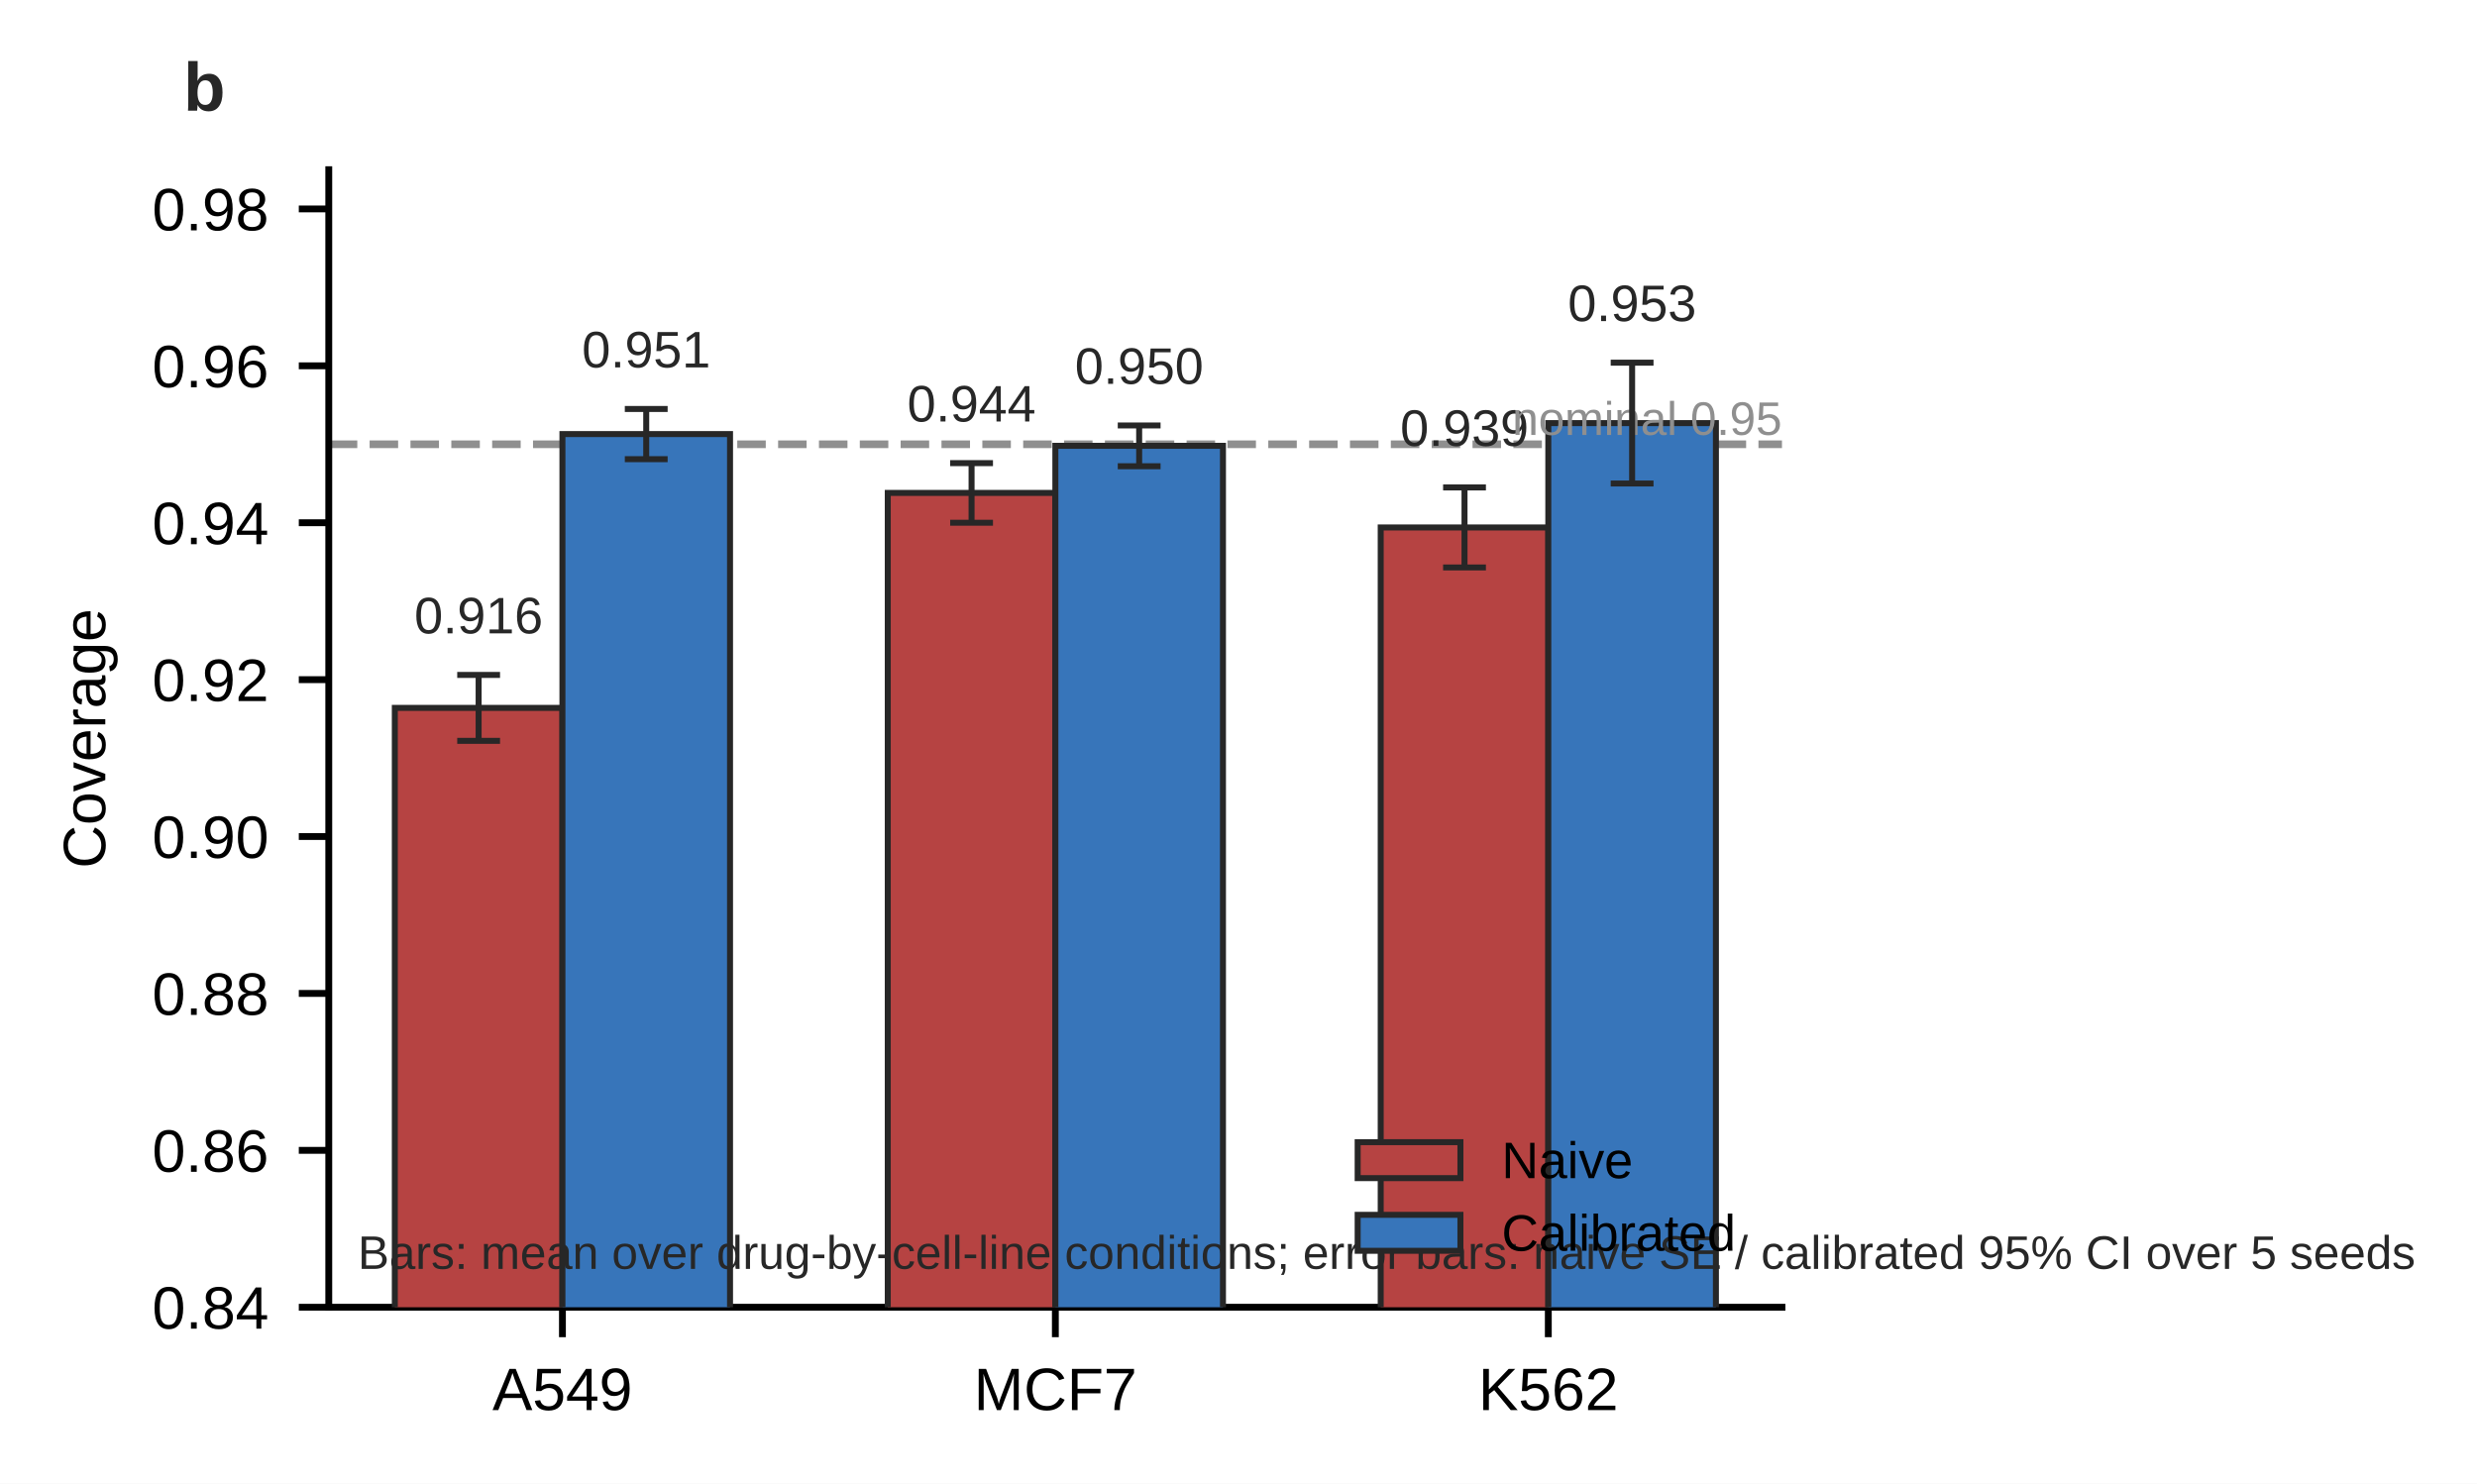
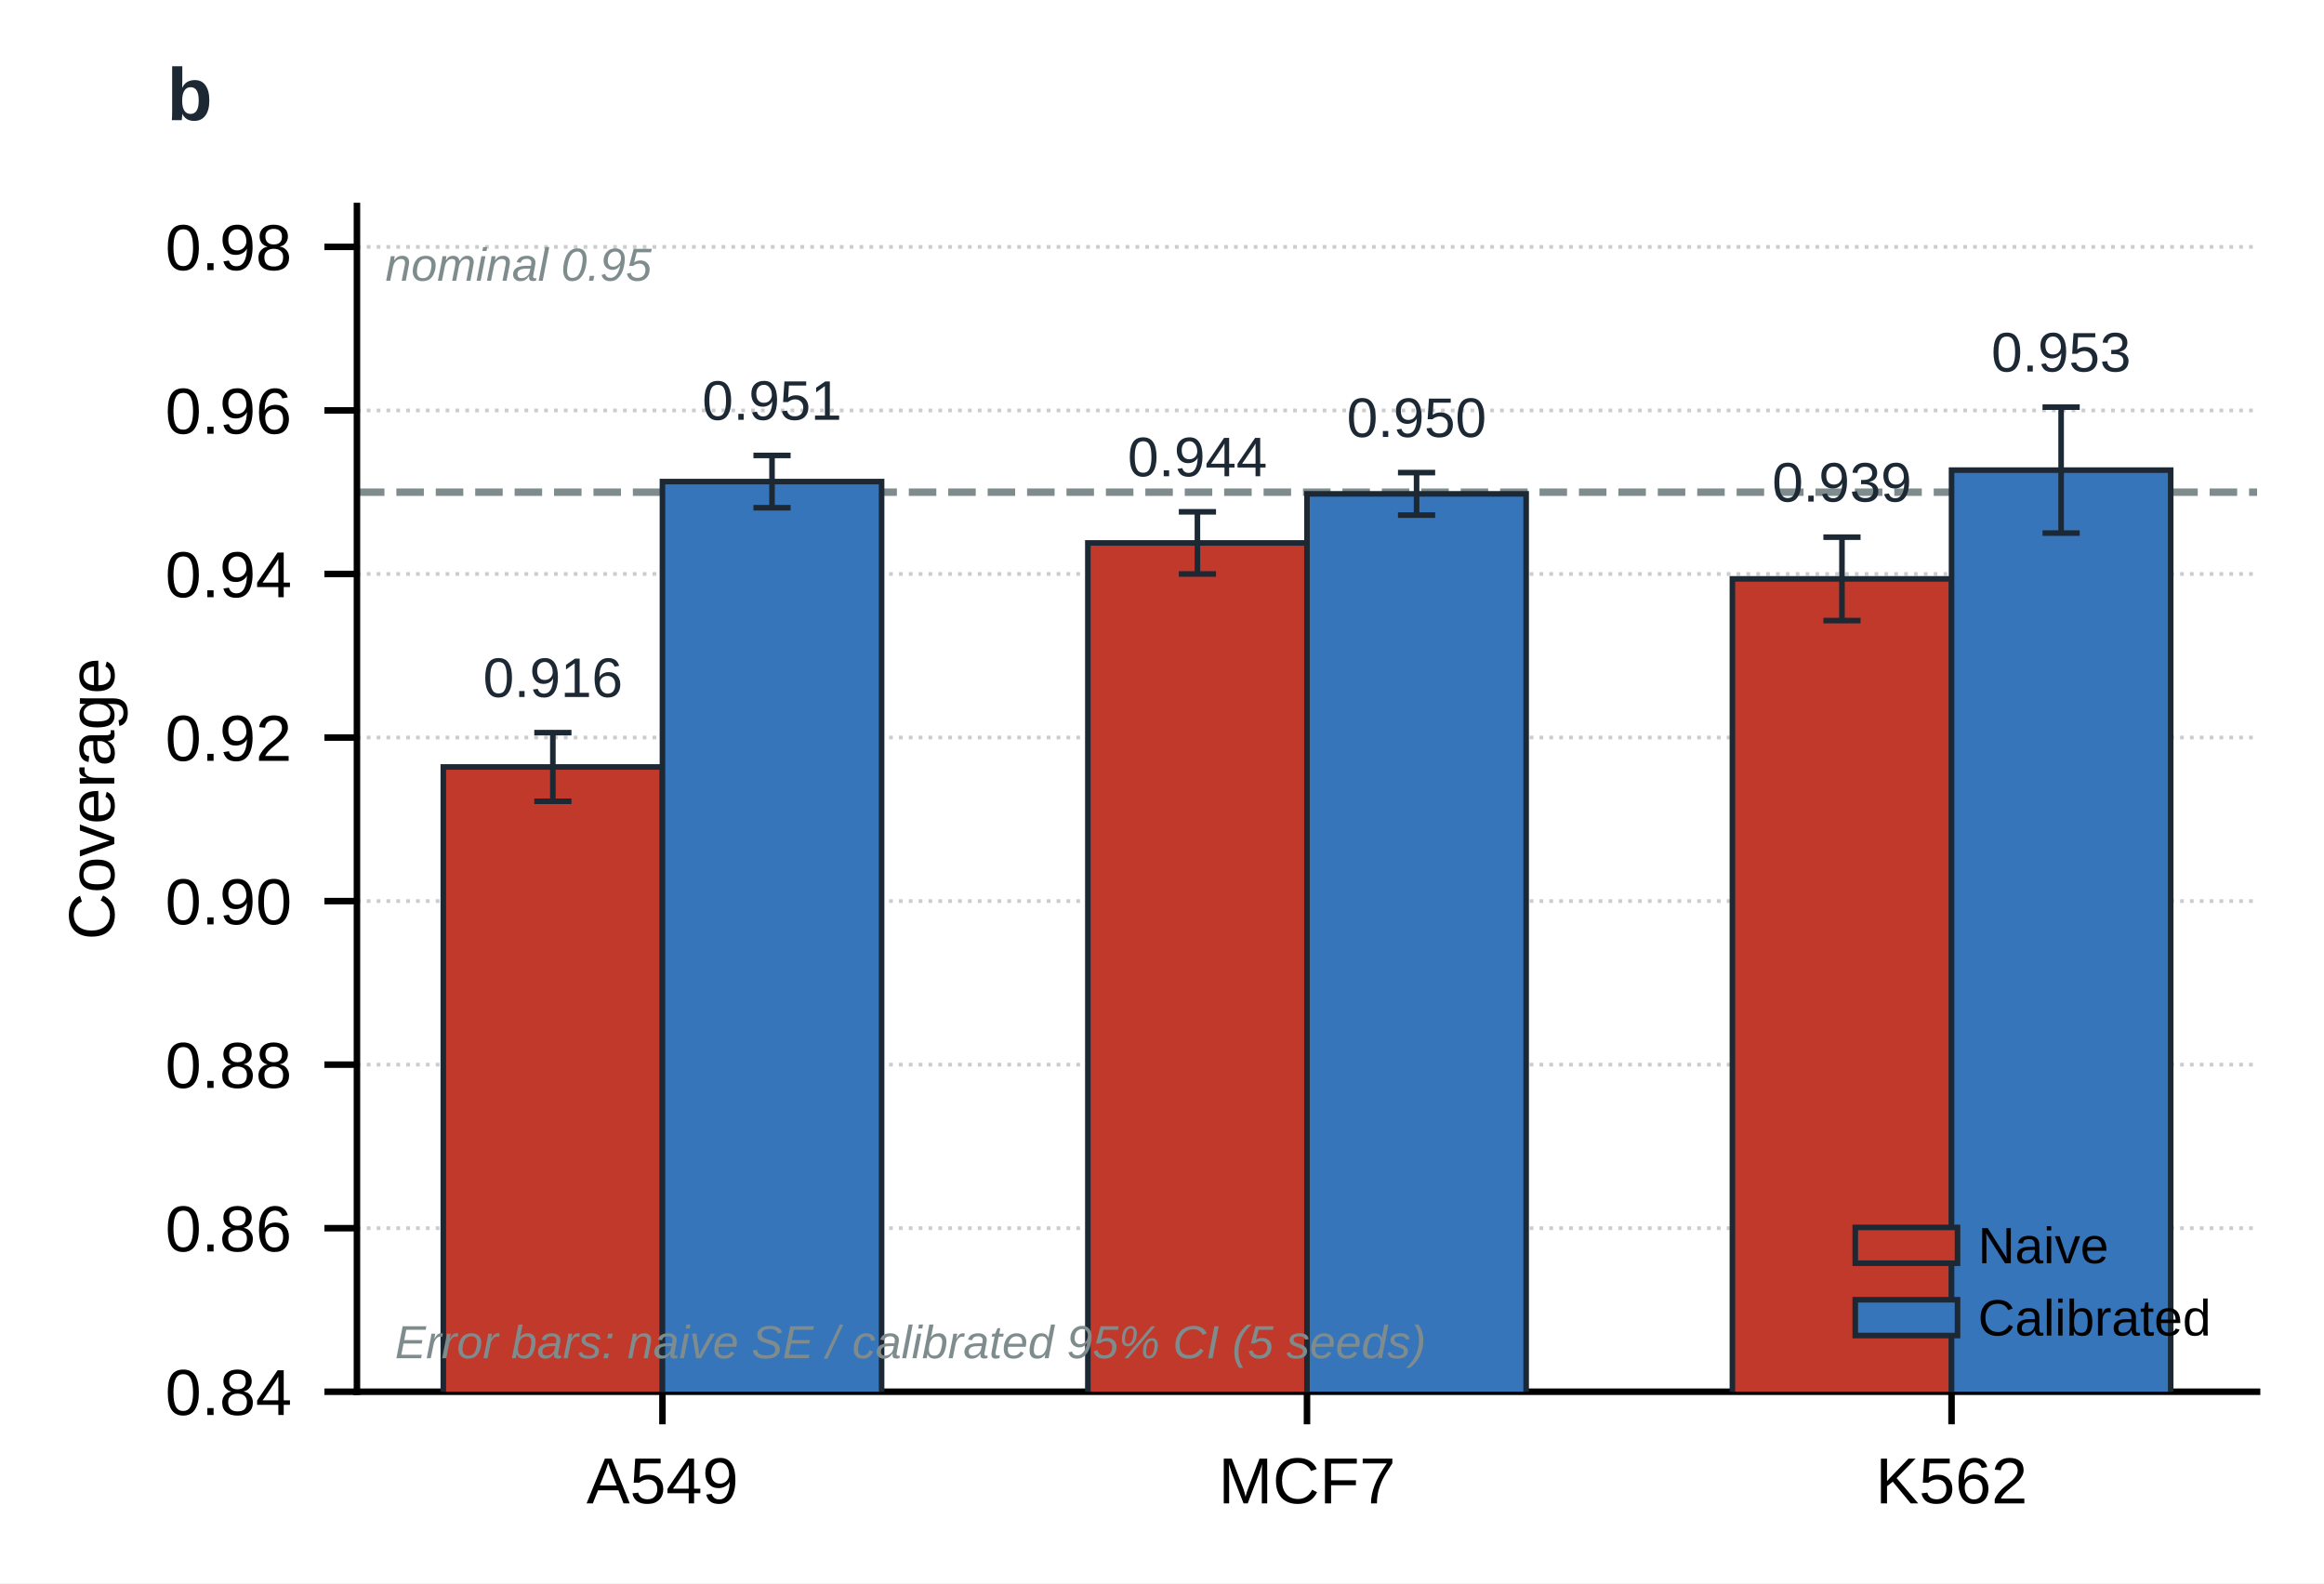
- <svg xmlns="http://www.w3.org/2000/svg" xmlns:xlink="http://www.w3.org/1999/xlink" width="289.249pt" height="173.276pt" viewBox="0 0 289.249 173.276" version="1.1">
+ <svg xmlns="http://www.w3.org/2000/svg" xmlns:xlink="http://www.w3.org/1999/xlink" width="249.971pt" height="170.3pt" viewBox="0 0 249.971 170.3" version="1.1">
  <defs>
    <style type="text/css">*{stroke-linejoin: round; stroke-linecap: butt}</style>
  </defs>
  <g id="figure_1">
    <g id="patch_1">
-       <path d="M 0 173.276  L 289.249 173.276  L 289.249 0  L 0 0  z " style="fill: #ffffff" />
+       <path d="M 0 170.3  L 249.971 170.3  L 249.971 0  L 0 0  z " style="fill: #ffffff" />
    </g>
    <g id="axes_1">
      <g id="patch_2">
-         <path d="M 38.392 152.674  L 208.087 152.674  L 208.087 19.819  L 38.392 19.819  z " style="fill: #ffffff" />
+         <path d="M 38.392 149.699  L 242.771 149.699  L 242.771 22.157  L 38.392 22.157  z " style="fill: #ffffff" />
      </g>
      <g id="line2d_1">
-         <path d="M 38.392 51.888  L 208.087 51.888  " clip-path="url(#p1fdcdd848f)" style="fill: none; stroke-dasharray: 3.33,1.44; stroke-dashoffset: 0; stroke: #8f8f8f; stroke-width: 0.9" />
+         <path d="M 38.392 52.943  L 242.771 52.943  " clip-path="url(#p4b948fc754)" style="fill: none; stroke-dasharray: 2.96,1.28; stroke-dashoffset: 0; stroke: #7f8c8d; stroke-width: 0.8" />
      </g>
      <g id="matplotlib.axis_1">
        <g id="xtick_1">
          <g id="line2d_2">
            <defs>
-               <path id="mfc7925bd9c" d="M 0 0  L 0 3.5  " style="stroke: #000000; stroke-width: 0.8" />
+               <path id="mef91218e7f" d="M 0 0  L 0 3.5  " style="stroke: #000000; stroke-width: 0.7" />
            </defs>
            <g>
-               <use xlink:href="#mfc7925bd9c" x="65.677" y="152.674" style="stroke: #000000; stroke-width: 0.8" />
+               <use xlink:href="#mef91218e7f" x="71.253" y="149.699" style="stroke: #000000; stroke-width: 0.7" />
            </g>
          </g>
          <g id="text_1">
-             <text style="font: 7px 'Arial', 'DejaVu Sans', 'Liberation Sans', sans-serif; text-anchor: middle" x="65.677" y="164.685" transform="rotate(-0 65.67653 164.6847)">A549</text>
+             <text style="font: 7px 'Arial', 'DejaVu Sans', 'Liberation Sans', sans-serif; text-anchor: middle" x="71.253" y="161.709" transform="rotate(-0 71.25317 161.709)">A549</text>
          </g>
        </g>
        <g id="xtick_2">
          <g id="line2d_3">
            <g>
-               <use xlink:href="#mfc7925bd9c" x="123.239" y="152.674" style="stroke: #000000; stroke-width: 0.8" />
+               <use xlink:href="#mef91218e7f" x="140.581" y="149.699" style="stroke: #000000; stroke-width: 0.7" />
            </g>
          </g>
          <g id="text_2">
-             <text style="font: 7px 'Arial', 'DejaVu Sans', 'Liberation Sans', sans-serif; text-anchor: middle" x="123.239" y="164.685" transform="rotate(-0 123.2394 164.6847)">MCF7</text>
+             <text style="font: 7px 'Arial', 'DejaVu Sans', 'Liberation Sans', sans-serif; text-anchor: middle" x="140.581" y="161.709" transform="rotate(-0 140.5811 161.709)">MCF7</text>
          </g>
        </g>
        <g id="xtick_3">
          <g id="line2d_4">
            <g>
-               <use xlink:href="#mfc7925bd9c" x="180.802" y="152.674" style="stroke: #000000; stroke-width: 0.8" />
+               <use xlink:href="#mef91218e7f" x="209.909" y="149.699" style="stroke: #000000; stroke-width: 0.7" />
            </g>
          </g>
          <g id="text_3">
-             <text style="font: 7px 'Arial', 'DejaVu Sans', 'Liberation Sans', sans-serif; text-anchor: middle" x="180.802" y="164.685" transform="rotate(-0 180.8023 164.6847)">K562</text>
+             <text style="font: 7px 'Arial', 'DejaVu Sans', 'Liberation Sans', sans-serif; text-anchor: middle" x="209.909" y="161.709" transform="rotate(-0 209.9091 161.709)">K562</text>
          </g>
        </g>
      </g>
      <g id="matplotlib.axis_2">
        <g id="ytick_1">
          <g id="line2d_5">
+             <path d="M 38.392 149.699  L 242.771 149.699  " clip-path="url(#p4b948fc754)" style="fill: none; stroke-dasharray: 0.4,0.66; stroke-dashoffset: 0; stroke: #cccccc; stroke-width: 0.4" />
+           </g>
+           <g id="line2d_6">
            <defs>
-               <path id="mf0ccb673bb" d="M 0 0  L -3.5 0  " style="stroke: #000000; stroke-width: 0.8" />
+               <path id="m247f0f3c7e" d="M 0 0  L -3.5 0  " style="stroke: #000000; stroke-width: 0.7" />
            </defs>
            <g>
-               <use xlink:href="#mf0ccb673bb" x="38.392" y="152.674" style="stroke: #000000; stroke-width: 0.8" />
+               <use xlink:href="#m247f0f3c7e" x="38.392" y="149.699" style="stroke: #000000; stroke-width: 0.7" />
            </g>
          </g>
          <g id="text_4">
-             <text style="font: 7px 'Arial', 'DejaVu Sans', 'Liberation Sans', sans-serif; text-anchor: end" x="31.392" y="155.179" transform="rotate(-0 31.39172 155.1794)">0.84</text>
+             <text style="font: 7px 'Arial', 'DejaVu Sans', 'Liberation Sans', sans-serif; text-anchor: end" x="31.392" y="152.204" transform="rotate(-0 31.39172 152.2038)">0.84</text>
          </g>
        </g>
        <g id="ytick_2">
-           <g id="line2d_6">
-             <g>
-               <use xlink:href="#mf0ccb673bb" x="38.392" y="134.349" style="stroke: #000000; stroke-width: 0.8" />
+           <g id="line2d_7">
+             <path d="M 38.392 132.107  L 242.771 132.107  " clip-path="url(#p4b948fc754)" style="fill: none; stroke-dasharray: 0.4,0.66; stroke-dashoffset: 0; stroke: #cccccc; stroke-width: 0.4" />
+           </g>
+           <g id="line2d_8">
+             <g>
+               <use xlink:href="#m247f0f3c7e" x="38.392" y="132.107" style="stroke: #000000; stroke-width: 0.7" />
            </g>
          </g>
          <g id="text_5">
-             <text style="font: 7px 'Arial', 'DejaVu Sans', 'Liberation Sans', sans-serif; text-anchor: end" x="31.392" y="136.855" transform="rotate(-0 31.39172 136.8546)">0.86</text>
+             <text style="font: 7px 'Arial', 'DejaVu Sans', 'Liberation Sans', sans-serif; text-anchor: end" x="31.392" y="134.612" transform="rotate(-0 31.39172 134.6119)">0.86</text>
          </g>
        </g>
        <g id="ytick_3">
-           <g id="line2d_7">
-             <g>
-               <use xlink:href="#mf0ccb673bb" x="38.392" y="116.025" style="stroke: #000000; stroke-width: 0.8" />
+           <g id="line2d_9">
+             <path d="M 38.392 114.515  L 242.771 114.515  " clip-path="url(#p4b948fc754)" style="fill: none; stroke-dasharray: 0.4,0.66; stroke-dashoffset: 0; stroke: #cccccc; stroke-width: 0.4" />
+           </g>
+           <g id="line2d_10">
+             <g>
+               <use xlink:href="#m247f0f3c7e" x="38.392" y="114.515" style="stroke: #000000; stroke-width: 0.7" />
            </g>
          </g>
          <g id="text_6">
-             <text style="font: 7px 'Arial', 'DejaVu Sans', 'Liberation Sans', sans-serif; text-anchor: end" x="31.392" y="118.53" transform="rotate(-0 31.39172 118.5298)">0.88</text>
+             <text style="font: 7px 'Arial', 'DejaVu Sans', 'Liberation Sans', sans-serif; text-anchor: end" x="31.392" y="117.02" transform="rotate(-0 31.39172 117.0201)">0.88</text>
          </g>
        </g>
        <g id="ytick_4">
-           <g id="line2d_8">
-             <g>
-               <use xlink:href="#mf0ccb673bb" x="38.392" y="97.7" style="stroke: #000000; stroke-width: 0.8" />
+           <g id="line2d_11">
+             <path d="M 38.392 96.923  L 242.771 96.923  " clip-path="url(#p4b948fc754)" style="fill: none; stroke-dasharray: 0.4,0.66; stroke-dashoffset: 0; stroke: #cccccc; stroke-width: 0.4" />
+           </g>
+           <g id="line2d_12">
+             <g>
+               <use xlink:href="#m247f0f3c7e" x="38.392" y="96.923" style="stroke: #000000; stroke-width: 0.7" />
            </g>
          </g>
          <g id="text_7">
-             <text style="font: 7px 'Arial', 'DejaVu Sans', 'Liberation Sans', sans-serif; text-anchor: end" x="31.392" y="100.205" transform="rotate(-0 31.39172 100.2049)">0.90</text>
+             <text style="font: 7px 'Arial', 'DejaVu Sans', 'Liberation Sans', sans-serif; text-anchor: end" x="31.392" y="99.428" transform="rotate(-0 31.39172 99.42817)">0.90</text>
          </g>
        </g>
        <g id="ytick_5">
-           <g id="line2d_9">
-             <g>
-               <use xlink:href="#mf0ccb673bb" x="38.392" y="79.375" style="stroke: #000000; stroke-width: 0.8" />
+           <g id="line2d_13">
+             <path d="M 38.392 79.331  L 242.771 79.331  " clip-path="url(#p4b948fc754)" style="fill: none; stroke-dasharray: 0.4,0.66; stroke-dashoffset: 0; stroke: #cccccc; stroke-width: 0.4" />
+           </g>
+           <g id="line2d_14">
+             <g>
+               <use xlink:href="#m247f0f3c7e" x="38.392" y="79.331" style="stroke: #000000; stroke-width: 0.7" />
            </g>
          </g>
          <g id="text_8">
-             <text style="font: 7px 'Arial', 'DejaVu Sans', 'Liberation Sans', sans-serif; text-anchor: end" x="31.392" y="81.88" transform="rotate(-0 31.39172 81.88012)">0.92</text>
+             <text style="font: 7px 'Arial', 'DejaVu Sans', 'Liberation Sans', sans-serif; text-anchor: end" x="31.392" y="81.836" transform="rotate(-0 31.39172 81.8363)">0.92</text>
          </g>
        </g>
        <g id="ytick_6">
-           <g id="line2d_10">
-             <g>
-               <use xlink:href="#mf0ccb673bb" x="38.392" y="61.05" style="stroke: #000000; stroke-width: 0.8" />
+           <g id="line2d_15">
+             <path d="M 38.392 61.739  L 242.771 61.739  " clip-path="url(#p4b948fc754)" style="fill: none; stroke-dasharray: 0.4,0.66; stroke-dashoffset: 0; stroke: #cccccc; stroke-width: 0.4" />
+           </g>
+           <g id="line2d_16">
+             <g>
+               <use xlink:href="#m247f0f3c7e" x="38.392" y="61.739" style="stroke: #000000; stroke-width: 0.7" />
            </g>
          </g>
          <g id="text_9">
-             <text style="font: 7px 'Arial', 'DejaVu Sans', 'Liberation Sans', sans-serif; text-anchor: end" x="31.392" y="63.555" transform="rotate(-0 31.39172 63.55529)">0.94</text>
+             <text style="font: 7px 'Arial', 'DejaVu Sans', 'Liberation Sans', sans-serif; text-anchor: end" x="31.392" y="64.244" transform="rotate(-0 31.39172 64.24442)">0.94</text>
          </g>
        </g>
        <g id="ytick_7">
-           <g id="line2d_11">
-             <g>
-               <use xlink:href="#mf0ccb673bb" x="38.392" y="42.725" style="stroke: #000000; stroke-width: 0.8" />
+           <g id="line2d_17">
+             <path d="M 38.392 44.147  L 242.771 44.147  " clip-path="url(#p4b948fc754)" style="fill: none; stroke-dasharray: 0.4,0.66; stroke-dashoffset: 0; stroke: #cccccc; stroke-width: 0.4" />
+           </g>
+           <g id="line2d_18">
+             <g>
+               <use xlink:href="#m247f0f3c7e" x="38.392" y="44.147" style="stroke: #000000; stroke-width: 0.7" />
            </g>
          </g>
          <g id="text_10">
-             <text style="font: 7px 'Arial', 'DejaVu Sans', 'Liberation Sans', sans-serif; text-anchor: end" x="31.392" y="45.23" transform="rotate(-0 31.39172 45.23047)">0.96</text>
+             <text style="font: 7px 'Arial', 'DejaVu Sans', 'Liberation Sans', sans-serif; text-anchor: end" x="31.392" y="46.653" transform="rotate(-0 31.39172 46.65255)">0.96</text>
          </g>
        </g>
        <g id="ytick_8">
-           <g id="line2d_12">
-             <g>
-               <use xlink:href="#mf0ccb673bb" x="38.392" y="24.4" style="stroke: #000000; stroke-width: 0.8" />
+           <g id="line2d_19">
+             <path d="M 38.392 26.555  L 242.771 26.555  " clip-path="url(#p4b948fc754)" style="fill: none; stroke-dasharray: 0.4,0.66; stroke-dashoffset: 0; stroke: #cccccc; stroke-width: 0.4" />
+           </g>
+           <g id="line2d_20">
+             <g>
+               <use xlink:href="#m247f0f3c7e" x="38.392" y="26.555" style="stroke: #000000; stroke-width: 0.7" />
            </g>
          </g>
          <g id="text_11">
-             <text style="font: 7px 'Arial', 'DejaVu Sans', 'Liberation Sans', sans-serif; text-anchor: end" x="31.392" y="26.906" transform="rotate(-0 31.39172 26.90564)">0.98</text>
+             <text style="font: 7px 'Arial', 'DejaVu Sans', 'Liberation Sans', sans-serif; text-anchor: end" x="31.392" y="29.061" transform="rotate(-0 31.39172 29.06067)">0.98</text>
          </g>
        </g>
        <g id="text_12">
-           <text style="font: 7px 'Arial', 'DejaVu Sans', 'Liberation Sans', sans-serif; text-anchor: middle" x="12.296" y="86.247" transform="rotate(-90 12.29578 86.2467)">Coverage</text>
+           <text style="font: 7px 'Arial', 'DejaVu Sans', 'Liberation Sans', sans-serif; text-anchor: middle" x="12.296" y="85.928" transform="rotate(-90 12.29578 85.92802)">Coverage</text>
        </g>
      </g>
      <g id="patch_3">
-         <path d="M 38.392 152.674  L 38.392 19.819  " style="fill: none; stroke: #000000; stroke-width: 0.8; stroke-linejoin: miter; stroke-linecap: square" />
+         <path d="M 38.392 149.699  L 38.392 22.157  " style="fill: none; stroke: #000000; stroke-width: 0.7; stroke-linejoin: miter; stroke-linecap: square" />
      </g>
      <g id="patch_4">
-         <path d="M 38.392 152.674  L 208.087 152.674  " style="fill: none; stroke: #000000; stroke-width: 0.8; stroke-linejoin: miter; stroke-linecap: square" />
+         <path d="M 38.392 149.699  L 242.771 149.699  " style="fill: none; stroke: #000000; stroke-width: 0.7; stroke-linejoin: miter; stroke-linecap: square" />
      </g>
      <g id="patch_5">
-         <path d="M 46.105 922.317  L 65.677 922.317  L 65.677 82.673  L 46.105 82.673  z " clip-path="url(#p1fdcdd848f)" style="fill: #b64342; stroke: #272727; stroke-width: 0.7; stroke-linejoin: miter" />
+         <path d="M 47.682 888.557  L 71.253 888.557  L 71.253 82.498  L 47.682 82.498  z " clip-path="url(#p4b948fc754)" style="fill: #c0392b; stroke: #1c2833; stroke-width: 0.6; stroke-linejoin: miter" />
      </g>
      <g id="patch_6">
-         <path d="M 103.668 922.317  L 123.239 922.317  L 123.239 57.568  L 103.668 57.568  z " clip-path="url(#p1fdcdd848f)" style="fill: #b64342; stroke: #272727; stroke-width: 0.7; stroke-linejoin: miter" />
+         <path d="M 117.01 888.557  L 140.581 888.557  L 140.581 58.397  L 117.01 58.397  z " clip-path="url(#p4b948fc754)" style="fill: #c0392b; stroke: #1c2833; stroke-width: 0.6; stroke-linejoin: miter" />
      </g>
      <g id="patch_7">
-         <path d="M 161.231 922.317  L 180.802 922.317  L 180.802 61.6  L 161.231 61.6  z " clip-path="url(#p1fdcdd848f)" style="fill: #b64342; stroke: #272727; stroke-width: 0.7; stroke-linejoin: miter" />
+         <path d="M 186.338 888.557  L 209.909 888.557  L 209.909 62.267  L 186.338 62.267  z " clip-path="url(#p4b948fc754)" style="fill: #c0392b; stroke: #1c2833; stroke-width: 0.6; stroke-linejoin: miter" />
      </g>
      <g id="patch_8">
-         <path d="M 65.677 922.317  L 85.248 922.317  L 85.248 50.697  L 65.677 50.697  z " clip-path="url(#p1fdcdd848f)" style="fill: #3775ba; stroke: #272727; stroke-width: 0.7; stroke-linejoin: miter" />
+         <path d="M 71.253 888.557  L 94.825 888.557  L 94.825 51.8  L 71.253 51.8  z " clip-path="url(#p4b948fc754)" style="fill: #3775ba; stroke: #1c2833; stroke-width: 0.6; stroke-linejoin: miter" />
      </g>
      <g id="patch_9">
-         <path d="M 123.239 922.317  L 142.811 922.317  L 142.811 52.071  L 123.239 52.071  z " clip-path="url(#p1fdcdd848f)" style="fill: #3775ba; stroke: #272727; stroke-width: 0.7; stroke-linejoin: miter" />
+         <path d="M 140.581 888.557  L 164.153 888.557  L 164.153 53.119  L 140.581 53.119  z " clip-path="url(#p4b948fc754)" style="fill: #3775ba; stroke: #1c2833; stroke-width: 0.6; stroke-linejoin: miter" />
      </g>
      <g id="patch_10">
-         <path d="M 180.802 922.317  L 200.374 922.317  L 200.374 49.414  L 180.802 49.414  z " clip-path="url(#p1fdcdd848f)" style="fill: #3775ba; stroke: #272727; stroke-width: 0.7; stroke-linejoin: miter" />
+         <path d="M 209.909 888.557  L 233.481 888.557  L 233.481 50.568  L 209.909 50.568  z " clip-path="url(#p4b948fc754)" style="fill: #3775ba; stroke: #1c2833; stroke-width: 0.6; stroke-linejoin: miter" />
      </g>
      <g id="text_13">
-         <text style="fill: #272727; font: 6px 'Arial', 'DejaVu Sans', 'Liberation Sans', sans-serif; text-anchor: middle" x="55.891" y="73.968" transform="rotate(-0 55.89084 73.96768)">0.916</text>
+         <text style="fill: #1c2833; font: 6px 'Arial', 'DejaVu Sans', 'Liberation Sans', sans-serif; text-anchor: middle" x="59.467" y="74.972" transform="rotate(-0 59.46742 74.97203)">0.916</text>
      </g>
      <g id="text_14">
-         <text style="fill: #272727; font: 6px 'Arial', 'DejaVu Sans', 'Liberation Sans', sans-serif; text-anchor: middle" x="113.454" y="49.229" transform="rotate(-0 113.4537 49.22916)">0.944</text>
+         <text style="fill: #1c2833; font: 6px 'Arial', 'DejaVu Sans', 'Liberation Sans', sans-serif; text-anchor: middle" x="128.795" y="51.223" transform="rotate(-0 128.7954 51.22299)">0.944</text>
      </g>
      <g id="text_15">
-         <text style="fill: #272727; font: 6px 'Arial', 'DejaVu Sans', 'Liberation Sans', sans-serif; text-anchor: middle" x="171.017" y="52.07" transform="rotate(-0 171.0166 52.06951)">0.939</text>
+         <text style="fill: #1c2833; font: 6px 'Arial', 'DejaVu Sans', 'Liberation Sans', sans-serif; text-anchor: middle" x="198.123" y="53.95" transform="rotate(-0 198.1233 53.94973)">0.939</text>
      </g>
      <g id="text_16">
-         <text style="fill: #272727; font: 6px 'Arial', 'DejaVu Sans', 'Liberation Sans', sans-serif; text-anchor: middle" x="75.462" y="42.907" transform="rotate(-0 75.46223 42.90709)">0.951</text>
+         <text style="fill: #1c2833; font: 6px 'Arial', 'DejaVu Sans', 'Liberation Sans', sans-serif; text-anchor: middle" x="83.039" y="45.154" transform="rotate(-0 83.03892 45.1538)">0.951</text>
      </g>
      <g id="text_17">
-         <text style="fill: #272727; font: 6px 'Arial', 'DejaVu Sans', 'Liberation Sans', sans-serif; text-anchor: middle" x="133.025" y="44.831" transform="rotate(-0 133.0251 44.8312)">0.950</text>
+         <text style="fill: #1c2833; font: 6px 'Arial', 'DejaVu Sans', 'Liberation Sans', sans-serif; text-anchor: middle" x="152.367" y="47.001" transform="rotate(-0 152.3669 47.00094)">0.950</text>
      </g>
      <g id="text_18">
-         <text style="fill: #272727; font: 6px 'Arial', 'DejaVu Sans', 'Liberation Sans', sans-serif; text-anchor: middle" x="190.588" y="37.501" transform="rotate(-0 190.588 37.50127)">0.953</text>
+         <text style="fill: #1c2833; font: 6px 'Arial', 'DejaVu Sans', 'Liberation Sans', sans-serif; text-anchor: middle" x="221.695" y="39.964" transform="rotate(-0 221.6948 39.96419)">0.953</text>
      </g>
      <g id="text_19">
-         <text style="fill: #8f8f8f; font: 5.5px 'Arial', 'DejaVu Sans', 'Liberation Sans', sans-serif; text-anchor: end" x="208.087" y="50.795" transform="rotate(-0 208.0872 50.79452)"> nominal 0.95</text>
+         <text style="fill: #7f8c8d; font: italic 5px 'Arial', 'DejaVu Sans', 'Liberation Sans', sans-serif; text-anchor: start" x="41.457" y="30.2" transform="rotate(-0 41.4574 30.20031)">nominal 0.95</text>
      </g>
      <g id="text_20">
-         <text style="fill: #272727; font: 5.5px 'Arial', 'DejaVu Sans', 'Liberation Sans', sans-serif; text-anchor: start" x="41.786" y="148.195" transform="rotate(-0 41.78563 148.1952)">Bars: mean over drug-by-cell-line conditions; error bars: naive SE / calibrated 95% CI over 5 seeds</text>
+         <text style="fill: #7f8c8d; font: italic 5px 'Arial', 'DejaVu Sans', 'Liberation Sans', sans-serif; text-anchor: start" x="42.479" y="146.095" transform="rotate(-0 42.4793 146.0954)">Error bars: naive SE / calibrated 95% CI (5 seeds)</text>
      </g>
      <g id="text_21">
-         <text style="fill: #272727; font: 700 8px 'Arial', 'DejaVu Sans', 'Liberation Sans', sans-serif; text-anchor: start" x="21.422" y="12.926" transform="rotate(-0 21.42217 12.92625)">b</text>
+         <text style="fill: #1c2833; font: 700 8px 'Arial', 'DejaVu Sans', 'Liberation Sans', sans-serif; text-anchor: start" x="17.954" y="12.926" transform="rotate(-0 17.95384 12.92625)">b</text>
      </g>
      <g id="LineCollection_1">
-         <path d="M 55.891 86.522  L 55.891 78.825  " clip-path="url(#p1fdcdd848f)" style="fill: none; stroke: #272727; stroke-width: 0.7" />
-         <path d="M 113.454 61.05  L 113.454 54.087  " clip-path="url(#p1fdcdd848f)" style="fill: none; stroke: #272727; stroke-width: 0.7" />
-         <path d="M 171.017 66.273  L 171.017 56.927  " clip-path="url(#p1fdcdd848f)" style="fill: none; stroke: #272727; stroke-width: 0.7" />
-       </g>
-       <g id="line2d_13">
+         <path d="M 59.467 86.192  L 59.467 78.803  " clip-path="url(#p4b948fc754)" style="fill: none; stroke: #1c2833; stroke-width: 0.6" />
+         <path d="M 128.795 61.739  L 128.795 55.054  " clip-path="url(#p4b948fc754)" style="fill: none; stroke: #1c2833; stroke-width: 0.6" />
+         <path d="M 198.123 66.753  L 198.123 57.781  " clip-path="url(#p4b948fc754)" style="fill: none; stroke: #1c2833; stroke-width: 0.6" />
+       </g>
+       <g id="line2d_21">
        <defs>
-           <path id="m96442c64be" d="M 2.5 0  L -2.5 -0  " style="stroke: #272727; stroke-width: 0.7" />
+           <path id="mcd6650127f" d="M 2 0  L -2 -0  " style="stroke: #1c2833; stroke-width: 0.6" />
        </defs>
-         <g clip-path="url(#p1fdcdd848f)">
-           <use xlink:href="#m96442c64be" x="55.891" y="86.522" style="fill: #272727; stroke: #272727; stroke-width: 0.7" />
-           <use xlink:href="#m96442c64be" x="113.454" y="61.05" style="fill: #272727; stroke: #272727; stroke-width: 0.7" />
-           <use xlink:href="#m96442c64be" x="171.017" y="66.273" style="fill: #272727; stroke: #272727; stroke-width: 0.7" />
-         </g>
-       </g>
-       <g id="line2d_14">
-         <g clip-path="url(#p1fdcdd848f)">
-           <use xlink:href="#m96442c64be" x="55.891" y="78.825" style="fill: #272727; stroke: #272727; stroke-width: 0.7" />
-           <use xlink:href="#m96442c64be" x="113.454" y="54.087" style="fill: #272727; stroke: #272727; stroke-width: 0.7" />
-           <use xlink:href="#m96442c64be" x="171.017" y="56.927" style="fill: #272727; stroke: #272727; stroke-width: 0.7" />
+         <g clip-path="url(#p4b948fc754)">
+           <use xlink:href="#mcd6650127f" x="59.467" y="86.192" style="fill: #1c2833; stroke: #1c2833; stroke-width: 0.6" />
+           <use xlink:href="#mcd6650127f" x="128.795" y="61.739" style="fill: #1c2833; stroke: #1c2833; stroke-width: 0.6" />
+           <use xlink:href="#mcd6650127f" x="198.123" y="66.753" style="fill: #1c2833; stroke: #1c2833; stroke-width: 0.6" />
+         </g>
+       </g>
+       <g id="line2d_22">
+         <g clip-path="url(#p4b948fc754)">
+           <use xlink:href="#mcd6650127f" x="59.467" y="78.803" style="fill: #1c2833; stroke: #1c2833; stroke-width: 0.6" />
+           <use xlink:href="#mcd6650127f" x="128.795" y="55.054" style="fill: #1c2833; stroke: #1c2833; stroke-width: 0.6" />
+           <use xlink:href="#mcd6650127f" x="198.123" y="57.781" style="fill: #1c2833; stroke: #1c2833; stroke-width: 0.6" />
        </g>
      </g>
      <g id="LineCollection_2">
-         <path d="M 75.462 53.629  L 75.462 47.765  " clip-path="url(#p1fdcdd848f)" style="fill: none; stroke: #272727; stroke-width: 0.7" />
-         <path d="M 133.025 54.453  L 133.025 49.689  " clip-path="url(#p1fdcdd848f)" style="fill: none; stroke: #272727; stroke-width: 0.7" />
-         <path d="M 190.588 56.469  L 190.588 42.359  " clip-path="url(#p1fdcdd848f)" style="fill: none; stroke: #272727; stroke-width: 0.7" />
-       </g>
-       <g id="line2d_15">
-         <g clip-path="url(#p1fdcdd848f)">
-           <use xlink:href="#m96442c64be" x="75.462" y="53.629" style="fill: #272727; stroke: #272727; stroke-width: 0.7" />
-           <use xlink:href="#m96442c64be" x="133.025" y="54.453" style="fill: #272727; stroke: #272727; stroke-width: 0.7" />
-           <use xlink:href="#m96442c64be" x="190.588" y="56.469" style="fill: #272727; stroke: #272727; stroke-width: 0.7" />
-         </g>
-       </g>
-       <g id="line2d_16">
-         <g clip-path="url(#p1fdcdd848f)">
-           <use xlink:href="#m96442c64be" x="75.462" y="47.765" style="fill: #272727; stroke: #272727; stroke-width: 0.7" />
-           <use xlink:href="#m96442c64be" x="133.025" y="49.689" style="fill: #272727; stroke: #272727; stroke-width: 0.7" />
-           <use xlink:href="#m96442c64be" x="190.588" y="42.359" style="fill: #272727; stroke: #272727; stroke-width: 0.7" />
+         <path d="M 83.039 54.614  L 83.039 48.985  " clip-path="url(#p4b948fc754)" style="fill: none; stroke: #1c2833; stroke-width: 0.6" />
+         <path d="M 152.367 55.406  L 152.367 50.832  " clip-path="url(#p4b948fc754)" style="fill: none; stroke: #1c2833; stroke-width: 0.6" />
+         <path d="M 221.695 57.341  L 221.695 43.795  " clip-path="url(#p4b948fc754)" style="fill: none; stroke: #1c2833; stroke-width: 0.6" />
+       </g>
+       <g id="line2d_23">
+         <g clip-path="url(#p4b948fc754)">
+           <use xlink:href="#mcd6650127f" x="83.039" y="54.614" style="fill: #1c2833; stroke: #1c2833; stroke-width: 0.6" />
+           <use xlink:href="#mcd6650127f" x="152.367" y="55.406" style="fill: #1c2833; stroke: #1c2833; stroke-width: 0.6" />
+           <use xlink:href="#mcd6650127f" x="221.695" y="57.341" style="fill: #1c2833; stroke: #1c2833; stroke-width: 0.6" />
+         </g>
+       </g>
+       <g id="line2d_24">
+         <g clip-path="url(#p4b948fc754)">
+           <use xlink:href="#mcd6650127f" x="83.039" y="48.985" style="fill: #1c2833; stroke: #1c2833; stroke-width: 0.6" />
+           <use xlink:href="#mcd6650127f" x="152.367" y="50.832" style="fill: #1c2833; stroke: #1c2833; stroke-width: 0.6" />
+           <use xlink:href="#mcd6650127f" x="221.695" y="43.795" style="fill: #1c2833; stroke: #1c2833; stroke-width: 0.6" />
        </g>
      </g>
      <g id="legend_1">
        <g id="patch_11">
-           <path d="M 158.54 137.595  L 170.54 137.595  L 170.54 133.395  L 158.54 133.395  z " style="fill: #b64342; stroke: #272727; stroke-width: 0.7; stroke-linejoin: miter" />
+           <path d="M 199.553 135.876  L 210.553 135.876  L 210.553 132.026  L 199.553 132.026  z " style="fill: #c0392b; stroke: #1c2833; stroke-width: 0.6; stroke-linejoin: miter" />
        </g>
        <g id="text_22">
-           <text style="font: 6px 'Arial', 'DejaVu Sans', 'Liberation Sans', sans-serif; text-anchor: start" x="175.34" y="137.595" transform="rotate(-0 175.3403 137.5945)">Naive</text>
+           <text style="font: 5.5px 'Arial', 'DejaVu Sans', 'Liberation Sans', sans-serif; text-anchor: start" x="212.753" y="135.876" transform="rotate(-0 212.7526 135.8755)">Naive</text>
        </g>
        <g id="patch_12">
-           <path d="M 158.54 146.082  L 170.54 146.082  L 170.54 141.882  L 158.54 141.882  z " style="fill: #3775ba; stroke: #272727; stroke-width: 0.7; stroke-linejoin: miter" />
+           <path d="M 199.553 143.655  L 210.553 143.655  L 210.553 139.805  L 199.553 139.805  z " style="fill: #3775ba; stroke: #1c2833; stroke-width: 0.6; stroke-linejoin: miter" />
        </g>
        <g id="text_23">
-           <text style="font: 6px 'Arial', 'DejaVu Sans', 'Liberation Sans', sans-serif; text-anchor: start" x="175.34" y="146.082" transform="rotate(-0 175.3403 146.0817)">Calibrated</text>
+           <text style="font: 5.5px 'Arial', 'DejaVu Sans', 'Liberation Sans', sans-serif; text-anchor: start" x="212.753" y="143.655" transform="rotate(-0 212.7526 143.6554)">Calibrated</text>
        </g>
      </g>
    </g>
  </g>
  <defs>
-     <clipPath id="p1fdcdd848f">
-       <rect x="38.392" y="19.819" width="169.695" height="132.855" />
+     <clipPath id="p4b948fc754">
+       <rect x="38.392" y="22.157" width="204.379" height="127.541" />
    </clipPath>
  </defs>
</svg>
